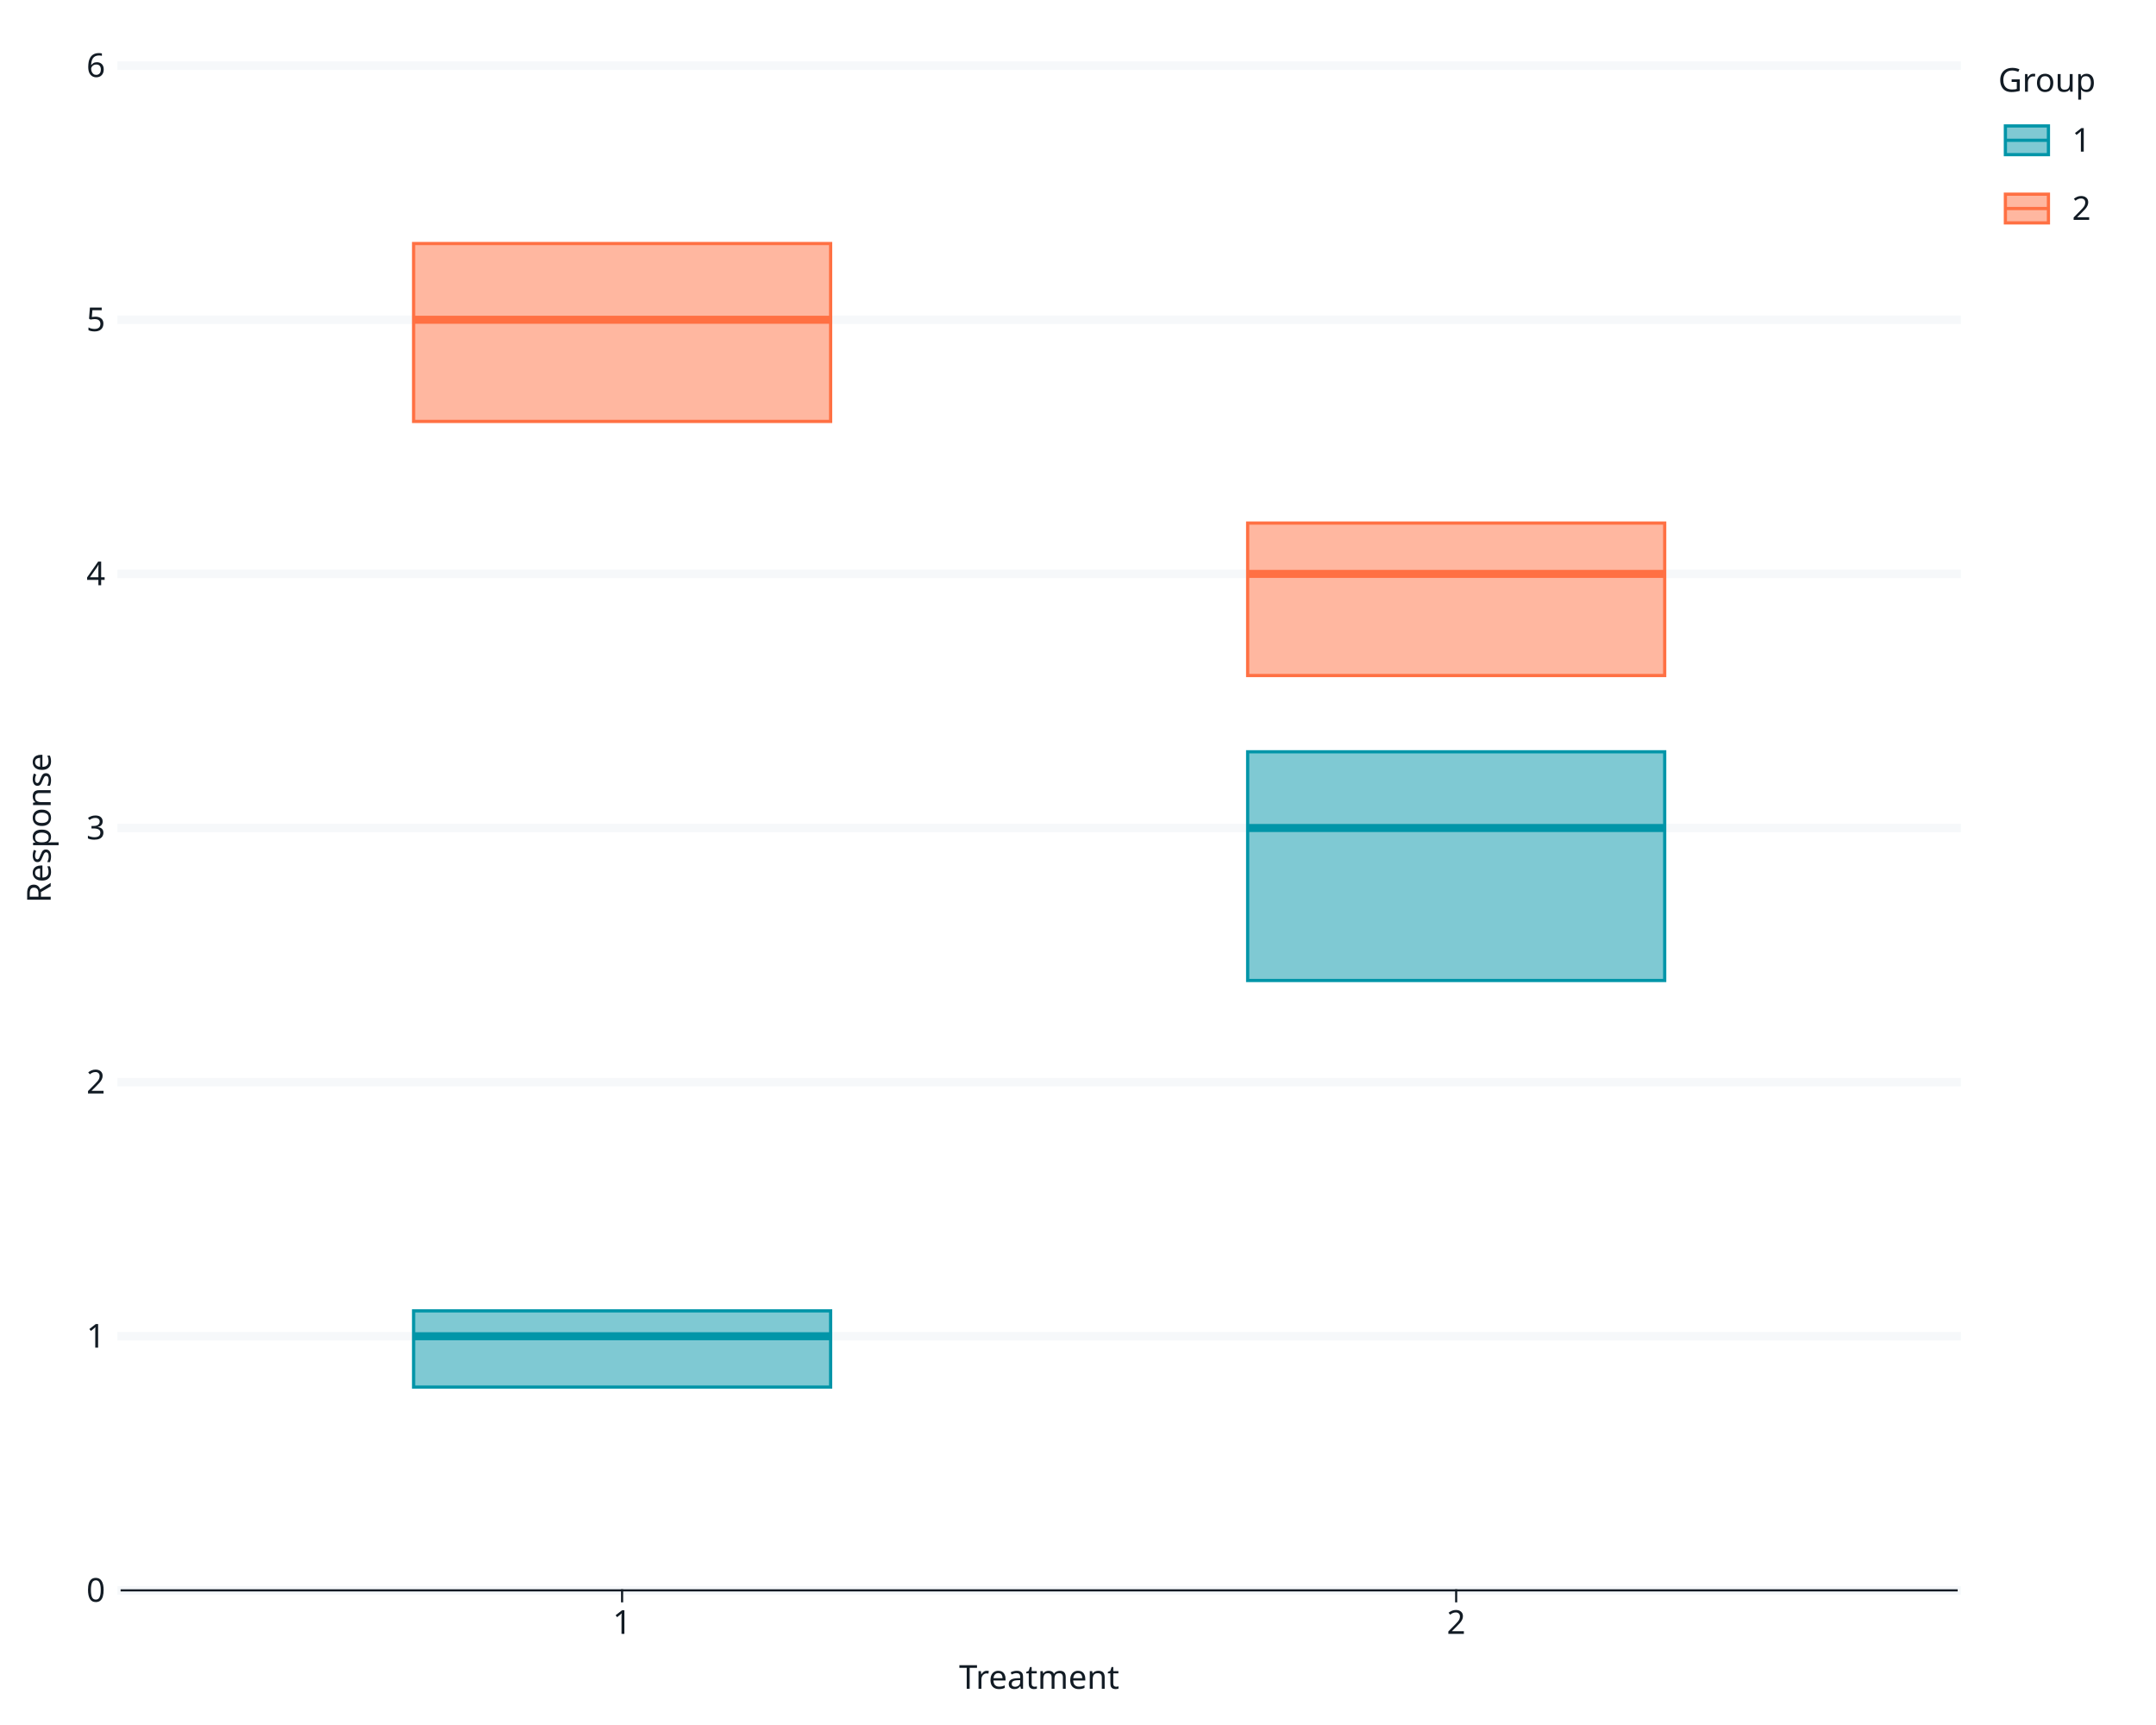
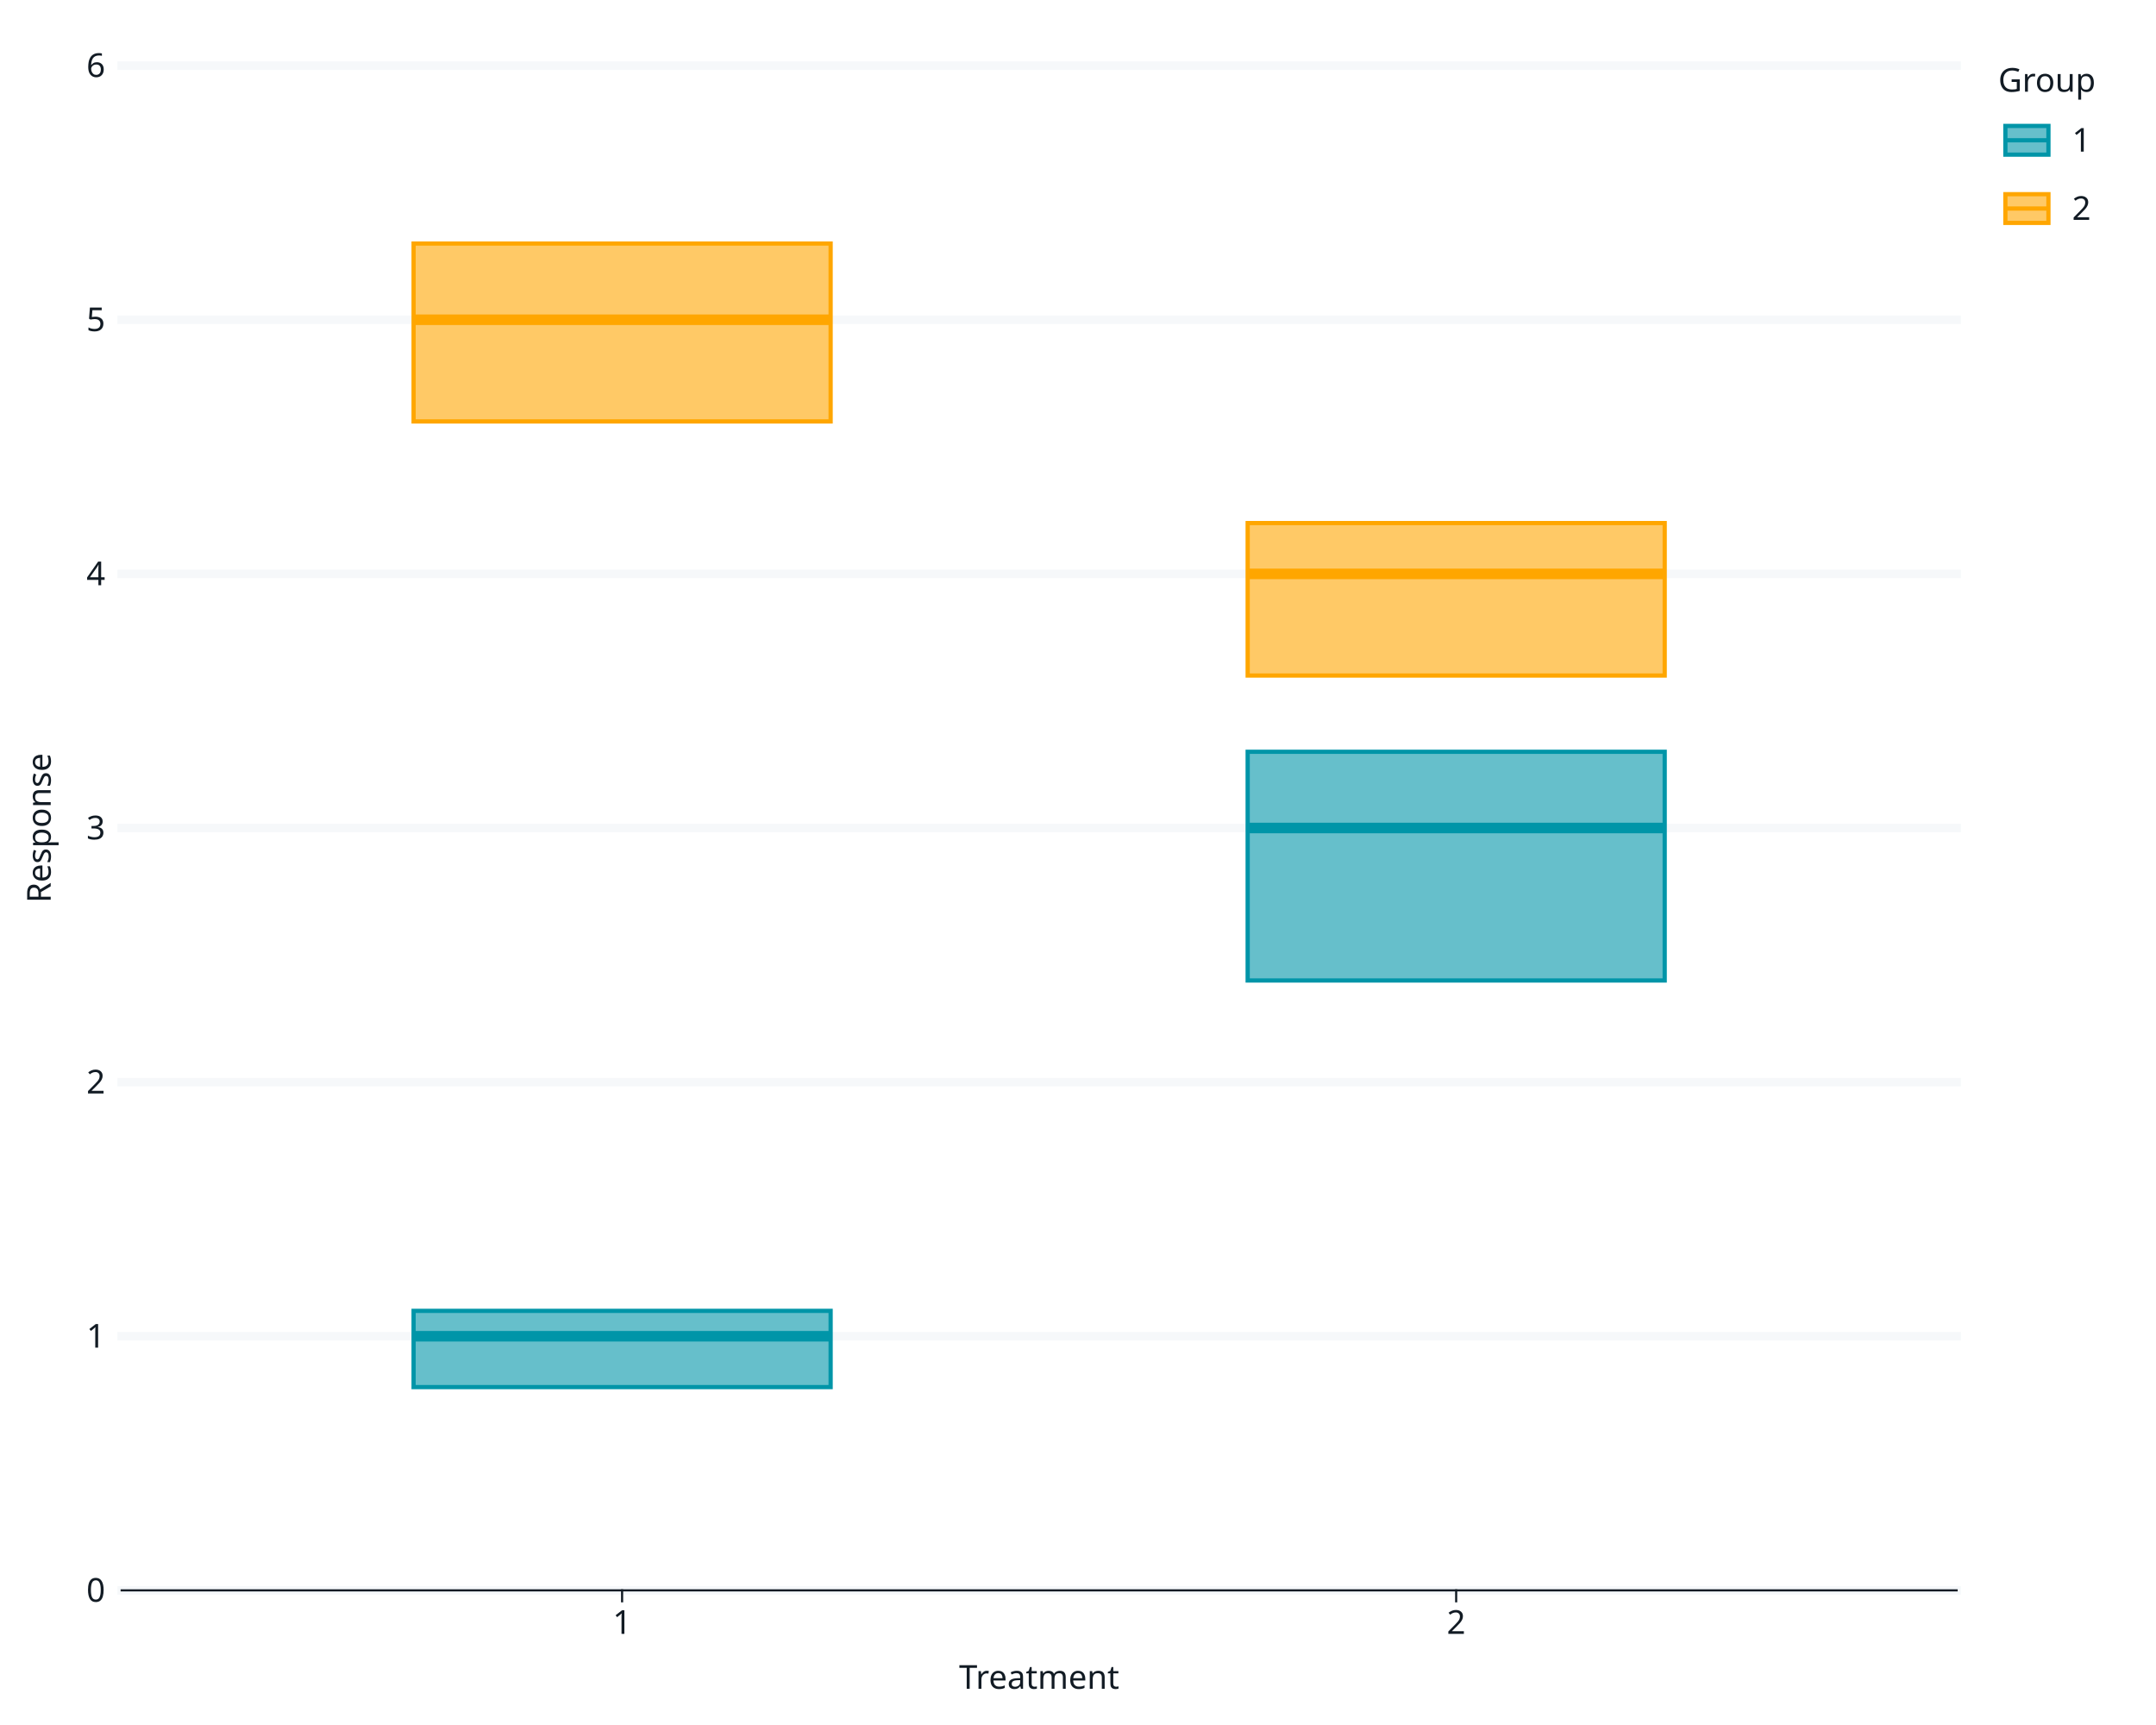
<svg xmlns="http://www.w3.org/2000/svg" class="svglite" data-engine-version="2.0" width="720.00pt" height="576.00pt" viewBox="0 0 720.00 576.00">
  <defs>
    <style type="text/css">
    .svglite line, .svglite polyline, .svglite polygon, .svglite path, .svglite rect, .svglite circle {
      fill: none;
      stroke: #000000;
      stroke-linecap: round;
      stroke-linejoin: round;
      stroke-miterlimit: 10.00;
    }
  </style>
  </defs>
  <rect width="100%" height="100%" style="stroke: none; fill: #FFFFFF;" />
  <defs>
    <clipPath id="cpMC4wMHw3MjAuMDB8MC4wMHw1NzYuMDA=">
      <rect x="0.00" y="0.00" width="720.00" height="576.00" />
    </clipPath>
  </defs>
  <g clip-path="url(#cpMC4wMHw3MjAuMDB8MC4wMHw1NzYuMDA=)">
    <rect x="0.00" y="0.00" width="720.00" height="576.00" style="stroke-width: 0.71; stroke: #FFFFFF; fill: #FFFFFF;" />
    <rect x="40.63" y="21.92" width="612.79" height="509.13" style="stroke-width: 0.71; stroke: #FFFFFF; fill: #FFFFFF;" />
    <polyline points="40.63,531.05 653.42,531.05 " style="stroke-width: 2.85; stroke: #F6F8FA; stroke-linecap: square;" />
    <polyline points="40.63,446.19 653.42,446.19 " style="stroke-width: 2.85; stroke: #F6F8FA; stroke-linecap: square;" />
    <polyline points="40.63,361.34 653.42,361.34 " style="stroke-width: 2.85; stroke: #F6F8FA; stroke-linecap: square;" />
    <polyline points="40.63,276.48 653.42,276.48 " style="stroke-width: 2.85; stroke: #F6F8FA; stroke-linecap: square;" />
    <polyline points="40.63,191.63 653.42,191.63 " style="stroke-width: 2.85; stroke: #F6F8FA; stroke-linecap: square;" />
    <polyline points="40.63,106.77 653.42,106.77 " style="stroke-width: 2.85; stroke: #F6F8FA; stroke-linecap: square;" />
    <polyline points="40.63,21.92 653.42,21.92 " style="stroke-width: 2.85; stroke: #F6F8FA; stroke-linecap: square;" />
-     <polygon points="138.12,437.71 138.12,463.17 277.39,463.17 277.39,437.71 138.12,437.71 " style="stroke-width: 1.07; stroke: #0095A8; stroke-linecap: butt; stroke-linejoin: miter; fill: #0095A8; fill-opacity: 0.50;" />
-     <polygon points="138.12,81.32 138.12,140.72 277.39,140.72 277.39,81.32 138.12,81.32 " style="stroke-width: 1.07; stroke: #FF7043; stroke-linecap: butt; stroke-linejoin: miter; fill: #FF7043; fill-opacity: 0.50;" />
-     <polygon points="416.66,251.03 416.66,327.40 555.93,327.40 555.93,251.03 416.66,251.03 " style="stroke-width: 1.07; stroke: #0095A8; stroke-linecap: butt; stroke-linejoin: miter; fill: #0095A8; fill-opacity: 0.50;" />
-     <polygon points="416.66,174.66 416.66,225.57 555.93,225.57 555.93,174.66 416.66,174.66 " style="stroke-width: 1.07; stroke: #FF7043; stroke-linecap: butt; stroke-linejoin: miter; fill: #FF7043; fill-opacity: 0.50;" />
-     <line x1="138.12" y1="446.19" x2="277.39" y2="446.19" style="stroke-width: 2.67; stroke: #0095A8; stroke-linecap: butt; stroke-linejoin: miter;" />
-     <line x1="138.12" y1="106.77" x2="277.39" y2="106.77" style="stroke-width: 2.67; stroke: #FF7043; stroke-linecap: butt; stroke-linejoin: miter;" />
-     <line x1="416.66" y1="276.48" x2="555.93" y2="276.48" style="stroke-width: 2.67; stroke: #0095A8; stroke-linecap: butt; stroke-linejoin: miter;" />
-     <line x1="416.66" y1="191.63" x2="555.93" y2="191.63" style="stroke-width: 2.67; stroke: #FF7043; stroke-linecap: butt; stroke-linejoin: miter;" />
+     <polygon points="138.12,437.71 138.12,463.17 277.39,463.17 277.39,437.71 138.12,437.71 " style="stroke-width: 1.41; stroke: #0095A8; stroke-linecap: butt; stroke-linejoin: miter; fill: #0095A8; fill-opacity: 0.60;" />
+     <polygon points="138.12,81.32 138.12,140.72 277.39,140.72 277.39,81.32 138.12,81.32 " style="stroke-width: 1.41; stroke: #FFA600; stroke-linecap: butt; stroke-linejoin: miter; fill: #FFA600; fill-opacity: 0.60;" />
+     <polygon points="416.66,251.03 416.66,327.40 555.93,327.40 555.93,251.03 416.66,251.03 " style="stroke-width: 1.41; stroke: #0095A8; stroke-linecap: butt; stroke-linejoin: miter; fill: #0095A8; fill-opacity: 0.60;" />
+     <polygon points="416.66,174.66 416.66,225.57 555.93,225.57 555.93,174.66 416.66,174.66 " style="stroke-width: 1.41; stroke: #FFA600; stroke-linecap: butt; stroke-linejoin: miter; fill: #FFA600; fill-opacity: 0.60;" />
+     <line x1="138.12" y1="446.19" x2="277.39" y2="446.19" style="stroke-width: 3.52; stroke: #0095A8; stroke-linecap: butt; stroke-linejoin: miter;" />
+     <line x1="138.12" y1="106.77" x2="277.39" y2="106.77" style="stroke-width: 3.52; stroke: #FFA600; stroke-linecap: butt; stroke-linejoin: miter;" />
+     <line x1="416.66" y1="276.48" x2="555.93" y2="276.48" style="stroke-width: 3.52; stroke: #0095A8; stroke-linecap: butt; stroke-linejoin: miter;" />
+     <line x1="416.66" y1="191.63" x2="555.93" y2="191.63" style="stroke-width: 3.52; stroke: #FFA600; stroke-linecap: butt; stroke-linejoin: miter;" />
    <text x="35.15" y="534.84" text-anchor="end" style="font-size: 11.00px; fill: #121B24; font-family: sans;" textLength="6.12px" lengthAdjust="spacingAndGlyphs">0</text>
    <text x="35.15" y="449.98" text-anchor="end" style="font-size: 11.00px; fill: #121B24; font-family: sans;" textLength="6.12px" lengthAdjust="spacingAndGlyphs">1</text>
    <text x="35.15" y="365.12" text-anchor="end" style="font-size: 11.00px; fill: #121B24; font-family: sans;" textLength="6.12px" lengthAdjust="spacingAndGlyphs">2</text>
    <text x="35.15" y="280.27" text-anchor="end" style="font-size: 11.00px; fill: #121B24; font-family: sans;" textLength="6.12px" lengthAdjust="spacingAndGlyphs">3</text>
    <text x="35.15" y="195.41" text-anchor="end" style="font-size: 11.00px; fill: #121B24; font-family: sans;" textLength="6.12px" lengthAdjust="spacingAndGlyphs">4</text>
    <text x="35.15" y="110.56" text-anchor="end" style="font-size: 11.00px; fill: #121B24; font-family: sans;" textLength="6.12px" lengthAdjust="spacingAndGlyphs">5</text>
    <text x="35.15" y="25.70" text-anchor="end" style="font-size: 11.00px; fill: #121B24; font-family: sans;" textLength="6.12px" lengthAdjust="spacingAndGlyphs">6</text>
    <polyline points="40.63,531.05 653.42,531.05 " style="stroke-width: 0.71; stroke: #121B24; stroke-linecap: square;" />
    <polyline points="207.75,534.70 207.75,531.05 " style="stroke-width: 0.71; stroke: #121B24; stroke-linecap: square;" />
    <polyline points="486.29,534.70 486.29,531.05 " style="stroke-width: 0.71; stroke: #121B24; stroke-linecap: square;" />
    <text x="207.75" y="545.56" text-anchor="middle" style="font-size: 11.00px; fill: #121B24; font-family: sans;" textLength="6.12px" lengthAdjust="spacingAndGlyphs">1</text>
    <text x="486.29" y="545.56" text-anchor="middle" style="font-size: 11.00px; fill: #121B24; font-family: sans;" textLength="6.12px" lengthAdjust="spacingAndGlyphs">2</text>
    <text x="347.02" y="563.90" text-anchor="middle" style="font-size: 11.00px; fill: #121B24; font-family: sans;" textLength="50.13px" lengthAdjust="spacingAndGlyphs">Treatment</text>
    <text transform="translate(16.93,276.48) rotate(-90)" text-anchor="middle" style="font-size: 11.00px; fill: #121B24; font-family: sans;" textLength="49.55px" lengthAdjust="spacingAndGlyphs">Response</text>
    <rect x="659.09" y="21.92" width="38.99" height="65.53" style="stroke-width: 0.71; stroke: none; fill: #FFFFFF;" />
    <text x="667.31" y="30.63" style="font-size: 11.00px; fill: #121B24; font-family: sans;" textLength="30.58px" lengthAdjust="spacingAndGlyphs">Group</text>
    <rect x="667.31" y="37.25" width="19.18" height="19.18" style="stroke-width: 0.71; stroke: #FFFFFF; fill: #FFFFFF;" />
-     <rect x="669.70" y="42.05" width="14.38" height="9.59" style="stroke-width: 1.07; stroke: #0095A8; stroke-linecap: butt; stroke-linejoin: miter; fill: #0095A8; fill-opacity: 0.50;" />
-     <polyline points="669.70,46.84 684.09,46.84 " style="stroke-width: 1.07; stroke: #0095A8; stroke-linecap: butt; stroke-linejoin: miter;" />
+     <rect x="669.70" y="42.05" width="14.38" height="9.59" style="stroke-width: 1.41; stroke: #0095A8; stroke-linecap: butt; stroke-linejoin: miter; fill: #0095A8; fill-opacity: 0.60;" />
+     <polyline points="669.70,46.84 684.09,46.84 " style="stroke-width: 1.41; stroke: #0095A8; stroke-linecap: butt; stroke-linejoin: miter;" />
    <rect x="667.31" y="60.05" width="19.18" height="19.18" style="stroke-width: 0.71; stroke: #FFFFFF; fill: #FFFFFF;" />
-     <rect x="669.70" y="64.84" width="14.38" height="9.59" style="stroke-width: 1.07; stroke: #FF7043; stroke-linecap: butt; stroke-linejoin: miter; fill: #FF7043; fill-opacity: 0.50;" />
-     <polyline points="669.70,69.63 684.09,69.63 " style="stroke-width: 1.07; stroke: #FF7043; stroke-linecap: butt; stroke-linejoin: miter;" />
+     <rect x="669.70" y="64.84" width="14.38" height="9.59" style="stroke-width: 1.41; stroke: #FFA600; stroke-linecap: butt; stroke-linejoin: miter; fill: #FFA600; fill-opacity: 0.60;" />
+     <polyline points="669.70,69.63 684.09,69.63 " style="stroke-width: 1.41; stroke: #FFA600; stroke-linecap: butt; stroke-linejoin: miter;" />
    <text x="691.96" y="50.63" style="font-size: 11.00px; fill: #121B24; font-family: sans;" textLength="6.12px" lengthAdjust="spacingAndGlyphs">1</text>
    <text x="691.96" y="73.42" style="font-size: 11.00px; fill: #121B24; font-family: sans;" textLength="6.12px" lengthAdjust="spacingAndGlyphs">2</text>
  </g>
</svg>
